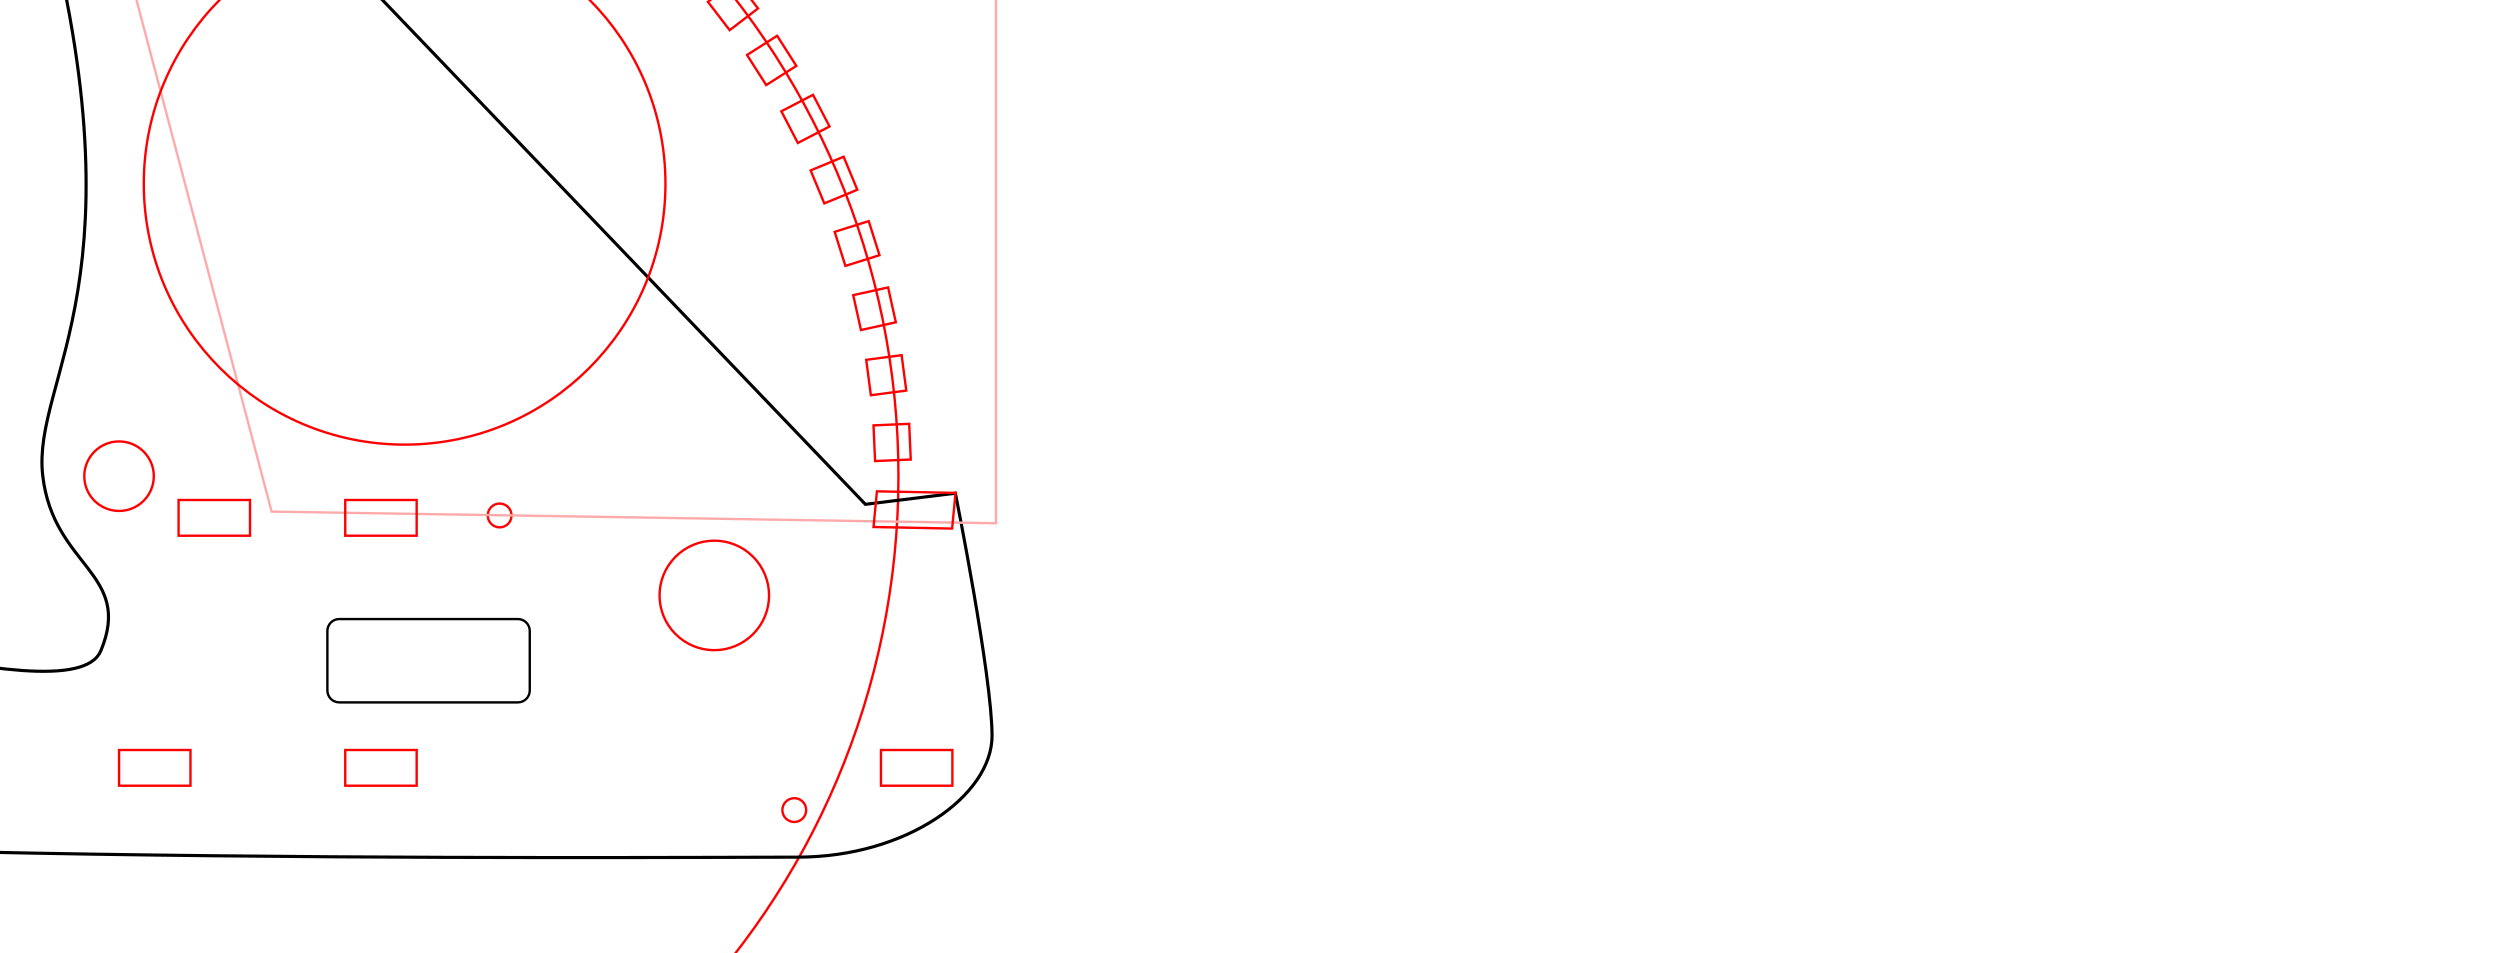
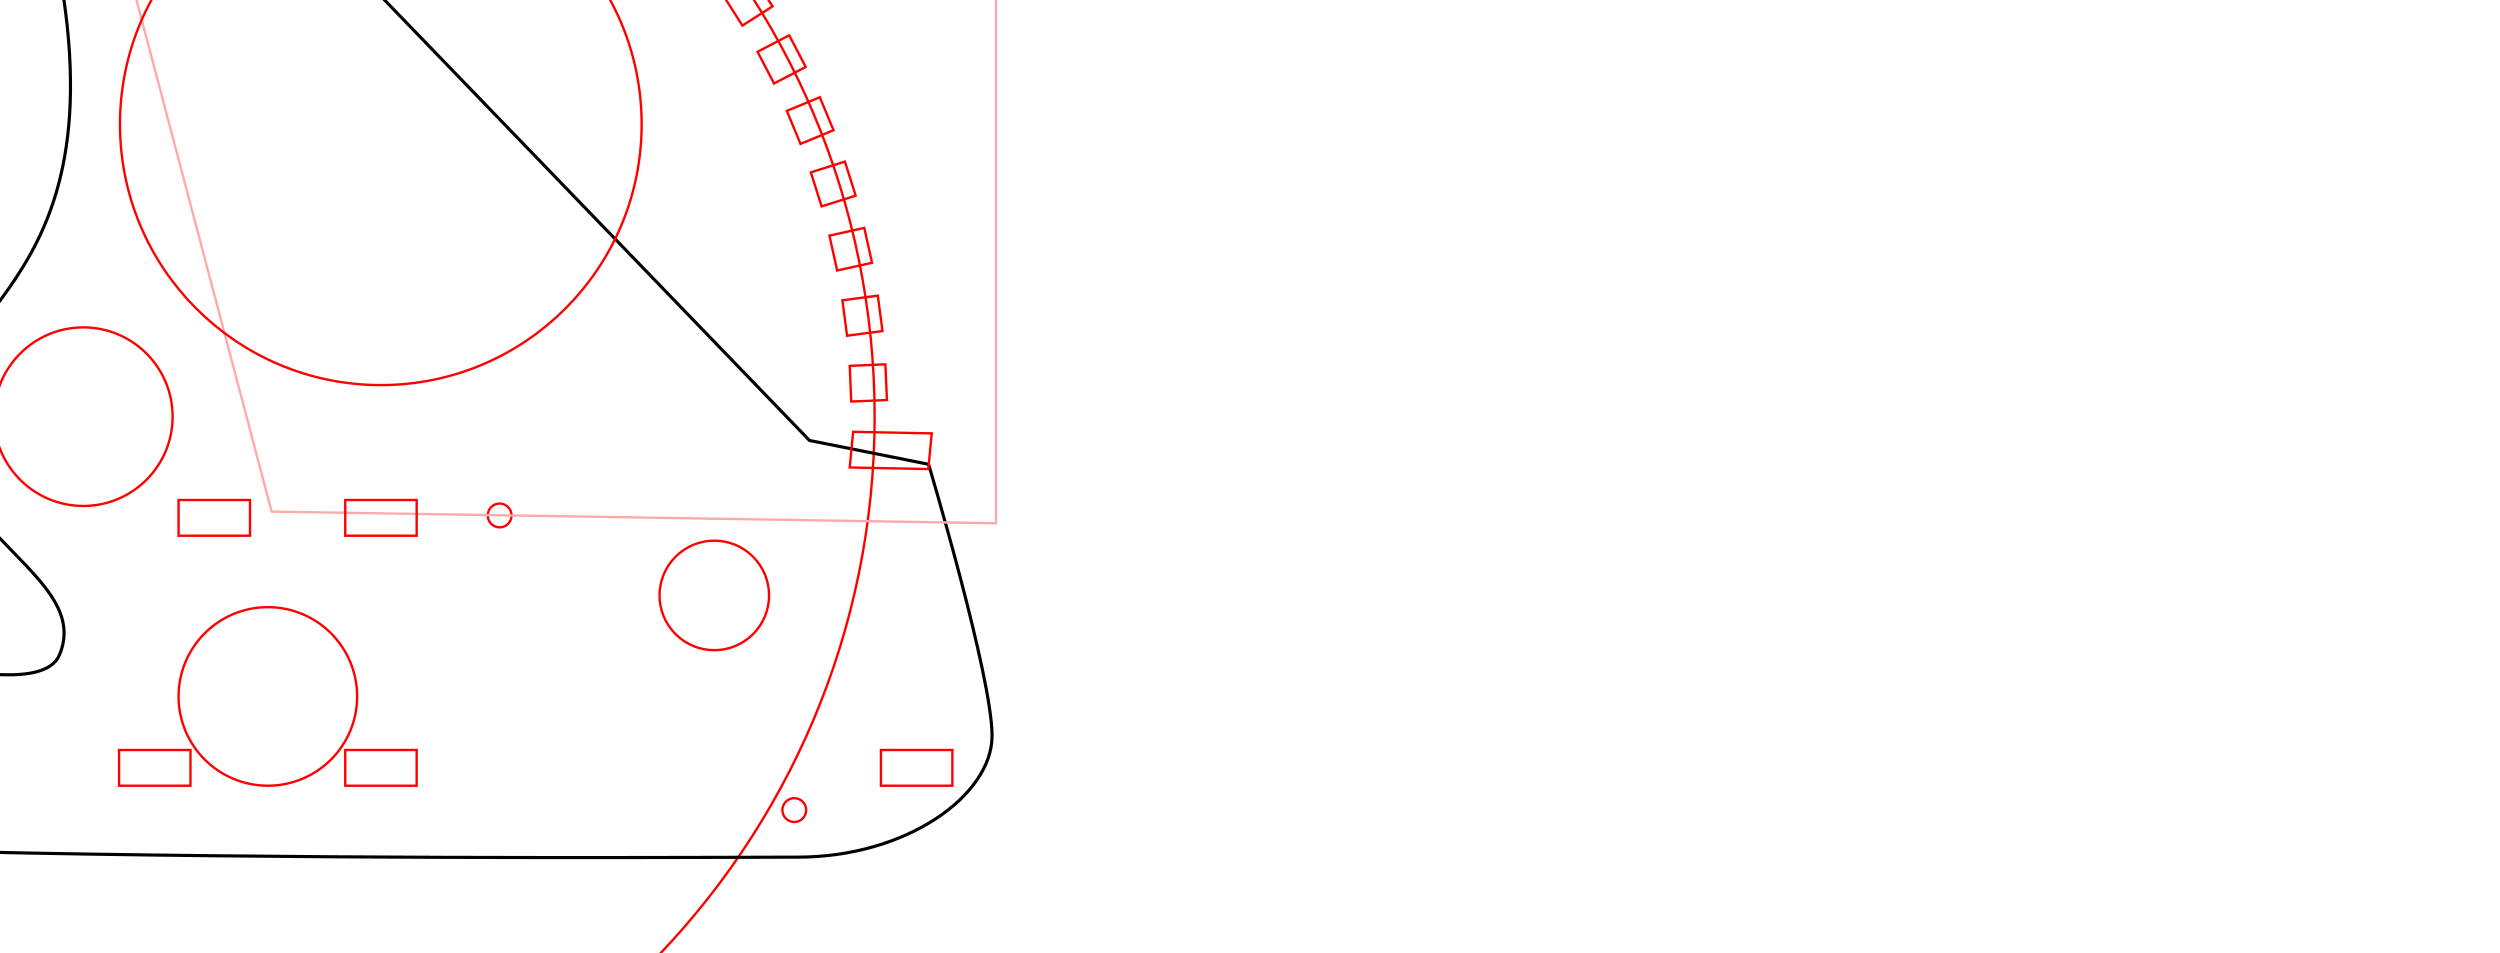
- <svg xmlns="http://www.w3.org/2000/svg" width="210mm" height="80mm" viewBox="0 0 210 80" version="1.1" id="svg5">
+ <svg xmlns="http://www.w3.org/2000/svg" id="svg5" version="1.1" viewBox="0 0 210 80" height="80mm" width="210mm">
  <defs id="defs2" />
  <g id="layer1">
-     <circle style="fill:none;stroke:#ff0000;stroke-width:0.2" id="path2110" cx="10" cy="40" r="2.92" />
-     <circle style="fill:none;stroke:#ff0000;stroke-width:0.2" id="circle2192" cx="10" cy="40" r="65.47" />
-     <rect style="fill:none;stroke:#ff0000;stroke-width:0.2" id="rect2874" width="3.007" height="5.632" x="6.284" y="-28.499" transform="matrix(0.9966529,-0.08174925,0.02323428,0.9997301,0,0)" />
-     <rect style="fill:none;stroke:#ff0000;stroke-width:0.2" id="rect2960" width="3" height="3" x="10.235" y="-26.974" transform="rotate(2.5)" />
-     <rect style="fill:none;stroke:#ff0000;stroke-width:0.2" id="rect2962" width="3" height="3" x="13.636" y="-28.147" transform="rotate(7.5)" />
-     <rect style="fill:none;stroke:#ff0000;stroke-width:0.2" id="rect2964" width="3" height="3" x="16.921" y="-29.613" transform="rotate(12.5)" />
-     <rect style="fill:none;stroke:#ff0000;stroke-width:0.2" id="rect2966" width="3" height="3" x="20.066" y="-31.358" transform="rotate(17.5)" />
-     <rect style="fill:none;stroke:#ff0000;stroke-width:0.2" id="rect2968" width="3" height="3" x="23.046" y="-33.372" transform="rotate(22.5)" />
-     <rect style="fill:none;stroke:#ff0000;stroke-width:0.2" id="rect2970" width="3" height="3" x="25.84" y="-35.637" transform="rotate(27.5)" />
-     <rect style="fill:none;stroke:#ff0000;stroke-width:0.2" id="rect2972" width="3" height="3" x="28.426" y="-38.137" transform="rotate(32.5)" />
-     <rect style="fill:none;stroke:#ff0000;stroke-width:0.2" id="rect2974" width="3" height="3" x="30.785" y="-40.854" transform="rotate(37.5)" />
+     <circle style="fill:none;stroke:#ff0000;stroke-width:0.2" id="circle2192" cx="8" cy="35" r="65.47" />
+     <rect style="fill:none;stroke:#ff0000;stroke-width:0.2" id="rect2874" width="3.007" height="5.632" x="4.397" y="-33.654" transform="matrix(0.9966529,-0.08174925,0.02323428,0.9997301,0,0)" />
+     <rect style="fill:none;stroke:#ff0000;stroke-width:0.2" id="rect2960" width="3" height="3" x="8.019" y="-31.882" transform="rotate(2.5)" />
+     <rect style="fill:none;stroke:#ff0000;stroke-width:0.2" id="rect2962" width="3" height="3" x="11" y="-32.844" transform="rotate(7.5)" />
+     <rect style="fill:none;stroke:#ff0000;stroke-width:0.2" id="rect2964" width="3" height="3" x="13.886" y="-34.061" transform="rotate(12.5)" />
+     <rect style="fill:none;stroke:#ff0000;stroke-width:0.2" id="rect2966" width="3" height="3" x="16.655" y="-35.526" transform="rotate(17.5)" />
+     <rect style="fill:none;stroke:#ff0000;stroke-width:0.2" id="rect2968" width="3" height="3" x="19.285" y="-37.226" transform="rotate(22.5)" />
+     <rect style="fill:none;stroke:#ff0000;stroke-width:0.2" id="rect2970" width="3" height="3" x="21.758" y="-39.149" transform="rotate(27.5)" />
+     <rect style="fill:none;stroke:#ff0000;stroke-width:0.2" id="rect2972" width="3" height="3" x="24.053" y="-41.28" transform="rotate(32.5)" />
+     <rect style="fill:none;stroke:#ff0000;stroke-width:0.2" id="rect2974" width="3" height="3" x="26.154" y="-43.603" transform="rotate(37.5)" />
    <g id="g1478" style="stroke:#ff0000" transform="translate(-243,-7)">
      <rect style="fill:none;stroke:#ff0000;stroke-width:0.2" id="rect1348" width="6" height="3" x="195" y="70" />
      <rect style="fill:none;stroke:#ff0000;stroke-width:0.2" id="rect1474" width="6" height="3" x="219" y="70" />
    </g>
-     <rect style="fill:none;stroke:#ff0000;stroke-width:0.2" id="rect1629" width="3" height="3" x="32.897" y="-43.765" transform="rotate(42.5)" />
-     <rect style="fill:none;stroke:#ff0000;stroke-width:0.2" id="rect1631" width="3" height="3" x="34.748" y="-46.849" transform="rotate(47.5)" />
-     <rect style="fill:none;stroke:#ff0000;stroke-width:0.2" id="rect1633" width="3" height="3" x="36.322" y="-50.083" transform="rotate(52.5)" />
-     <rect style="fill:none;stroke:#ff0000;stroke-width:0.2" id="rect1635" width="3" height="3" x="37.609" y="-53.442" transform="rotate(57.5)" />
-     <rect style="fill:none;stroke:#ff0000;stroke-width:0.2" id="rect1637" width="3" height="3" x="38.599" y="-56.901" transform="rotate(62.5)" />
+     <rect style="fill:none;stroke:#ff0000;stroke-width:0.2" id="rect1629" width="3" height="3" x="28.045" y="-46.1" transform="rotate(42.5)" />
+     <rect style="fill:none;stroke:#ff0000;stroke-width:0.2" id="rect1631" width="3" height="3" x="29.71" y="-48.753" transform="rotate(47.5)" />
+     <rect style="fill:none;stroke:#ff0000;stroke-width:0.2" id="rect1633" width="3" height="3" x="31.138" y="-51.541" transform="rotate(52.5)" />
+     <rect style="fill:none;stroke:#ff0000;stroke-width:0.2" id="rect1635" width="3" height="3" x="32.318" y="-54.442" transform="rotate(57.5)" />
+     <rect style="fill:none;stroke:#ff0000;stroke-width:0.2" id="rect1637" width="3" height="3" x="33.24" y="-57.435" transform="rotate(62.5)" />
    <path id="circle1643" style="fill:none;stroke:#ff0000;stroke-width:0.2" d="m 42.677,44.005 a 1,1 0 0 1 -1.414,0 1,1 0 0 1 0,-1.414 1,1 0 0 1 1.414,0 1,1 0 0 1 0,1.414 z m 24.749,24.749 a 1,1 0 0 1 -1.414,0 1,1 0 0 1 0,-1.414 1,1 0 0 1 1.414,0 1,1 0 0 1 0,1.414 z m -4.172,-15.486 a 4.6,4.6 0 0 1 -6.505,0 4.6,4.6 0 0 1 0,-6.505 4.6,4.6 0 0 1 6.505,0 4.6,4.6 0 0 1 0,6.505 z" />
-     <path style="fill:none;stroke:#000000;stroke-width:0.265px;stroke-linecap:butt;stroke-linejoin:miter;stroke-opacity:1" d="m 80.251,41.429 c 0,0 3.081,15.377 3.081,20.377 C 83.333,66.806 76.17,72 67,72 57.83,72 -42.764,72.716 -49.52,67.855 -56.277,62.993 -50,49 -38,49 -26,49 5.971,60.683 8.469,54.67 11.193,48.114 4.484,47.645 3.59,39.962 2.632,31.735 12.552,23.462 3.157,-10.253 1.952,-14.577 -1.993,-31.434 5.821,-30.798 l 1.585,1.797 1.154,4.391 64.135,66.973 z" id="path1680" />
+     <path style="fill:none;stroke:#000000;stroke-width:0.265px;stroke-linecap:butt;stroke-linejoin:miter;stroke-opacity:1" d="m 78,39 c 0,0 5.333,17.806 5.333,22.806 C 83.333,66.806 76.17,72 67,72 57.83,72 -42.764,72.716 -49.52,67.855 -56.277,62.993 -50,49 -38,49 -26,49 2.502,61.013 5,55 7.724,48.444 -5,45 -5,35 -5,25 12.552,23.462 3.157,-10.253 1.952,-14.577 -3.814,-34.637 4,-34 l 3.405,5 1.154,4.391 L 68,37 Z" id="path1680" />
    <path id="rect4148" style="fill:none;stroke:#ffaaaa;stroke-width:0.2" d="M 3.093,-31.695 H 83.661 V 43.954 L 22.817,42.975 Z" />
-     <rect style="fill:none;stroke:#ff0000;stroke-width:0.2" id="rect848" width="3" height="3" x="39.283" y="-60.432" transform="rotate(67.5)" />
-     <rect style="fill:none;stroke:#ff0000;stroke-width:0.2" id="rect962" width="3" height="3" x="39.657" y="-64.01" transform="rotate(72.5)" />
-     <rect style="fill:none;stroke:#ff0000;stroke-width:0.2" id="rect964" width="3" height="3" x="39.717" y="-67.606" transform="rotate(77.5)" />
-     <rect style="fill:none;stroke:#ff0000;stroke-width:0.2" id="rect966" width="3" height="3" x="39.464" y="-71.194" transform="rotate(82.5)" />
-     <rect style="fill:none;stroke:#ff0000;stroke-width:0.2" id="rect968" width="3" height="3" x="38.899" y="-74.747" transform="rotate(87.5)" />
-     <rect style="fill:none;stroke:#ff0000;stroke-width:0.2" id="rect970" width="3.011" height="6.604" x="39.92" y="-84.104" transform="matrix(-0.09573939,0.9954064,-0.9998037,-0.01981576,0,0)" />
+     <rect style="fill:none;stroke:#ff0000;stroke-width:0.2" id="rect848" width="3" height="3" x="33.898" y="-60.498" transform="rotate(67.5)" />
+     <rect style="fill:none;stroke:#ff0000;stroke-width:0.2" id="rect962" width="3" height="3" x="34.287" y="-63.606" transform="rotate(72.5)" />
+     <rect style="fill:none;stroke:#ff0000;stroke-width:0.2" id="rect964" width="3" height="3" x="34.403" y="-66.736" transform="rotate(77.5)" />
+     <rect style="fill:none;stroke:#ff0000;stroke-width:0.2" id="rect966" width="3" height="3" x="34.246" y="-69.864" transform="rotate(82.5)" />
+     <rect style="fill:none;stroke:#ff0000;stroke-width:0.2" id="rect968" width="3" height="3" x="33.817" y="-72.967" transform="rotate(87.5)" />
+     <rect style="fill:none;stroke:#ff0000;stroke-width:0.2" id="rect970" width="3.011" height="6.604" x="34.946" y="-81.628" transform="matrix(-0.09573939,0.9954064,-0.9998037,-0.01981576,0,0)" />
    <rect style="fill:none;stroke:#ff0000;stroke-width:0.2" id="rect2314" width="6" height="3" x="15" y="42" />
    <rect style="fill:none;stroke:#ff0000;stroke-width:0.2" id="rect2316" width="6" height="3" x="29" y="42" />
    <rect style="fill:none;stroke:#ff0000;stroke-width:0.2" id="rect2320" width="6" height="3" x="10" y="63" />
    <rect style="fill:none;stroke:#ff0000;stroke-width:0.2" id="rect2322" width="6" height="3" x="29" y="63" />
-     <circle style="fill:none;stroke:#ff0000;stroke-width:0.2" id="path1243" cx="33.988" cy="15.438" r="21.91" />
+     <circle style="fill:none;stroke:#ff0000;stroke-width:0.2" id="path1243" cx="31.988" cy="10.438" r="21.91" />
    <rect style="fill:none;stroke:#ff0000;stroke-width:0.2" id="rect862" width="6" height="3" x="74" y="63" />
-     <rect style="fill:none;stroke:#000000;stroke-width:0.2" id="rect879" width="17" height="7" x="27.5" y="52" rx="1" ry="1" />
-     <rect style="fill:none;stroke:#000000;stroke-width:0.2" id="rect961" width="17" height="7" x="-44.5" y="53" rx="1" ry="1" />
+     <circle style="fill:none;stroke:#ff0000;stroke-width:0.2" id="circle1083" cx="22.5" cy="58.5" r="7.5" />
+     <circle style="fill:none;stroke:#ff0000;stroke-width:0.2" id="circle1722" cx="7" cy="35" r="7.5" />
  </g>
</svg>
